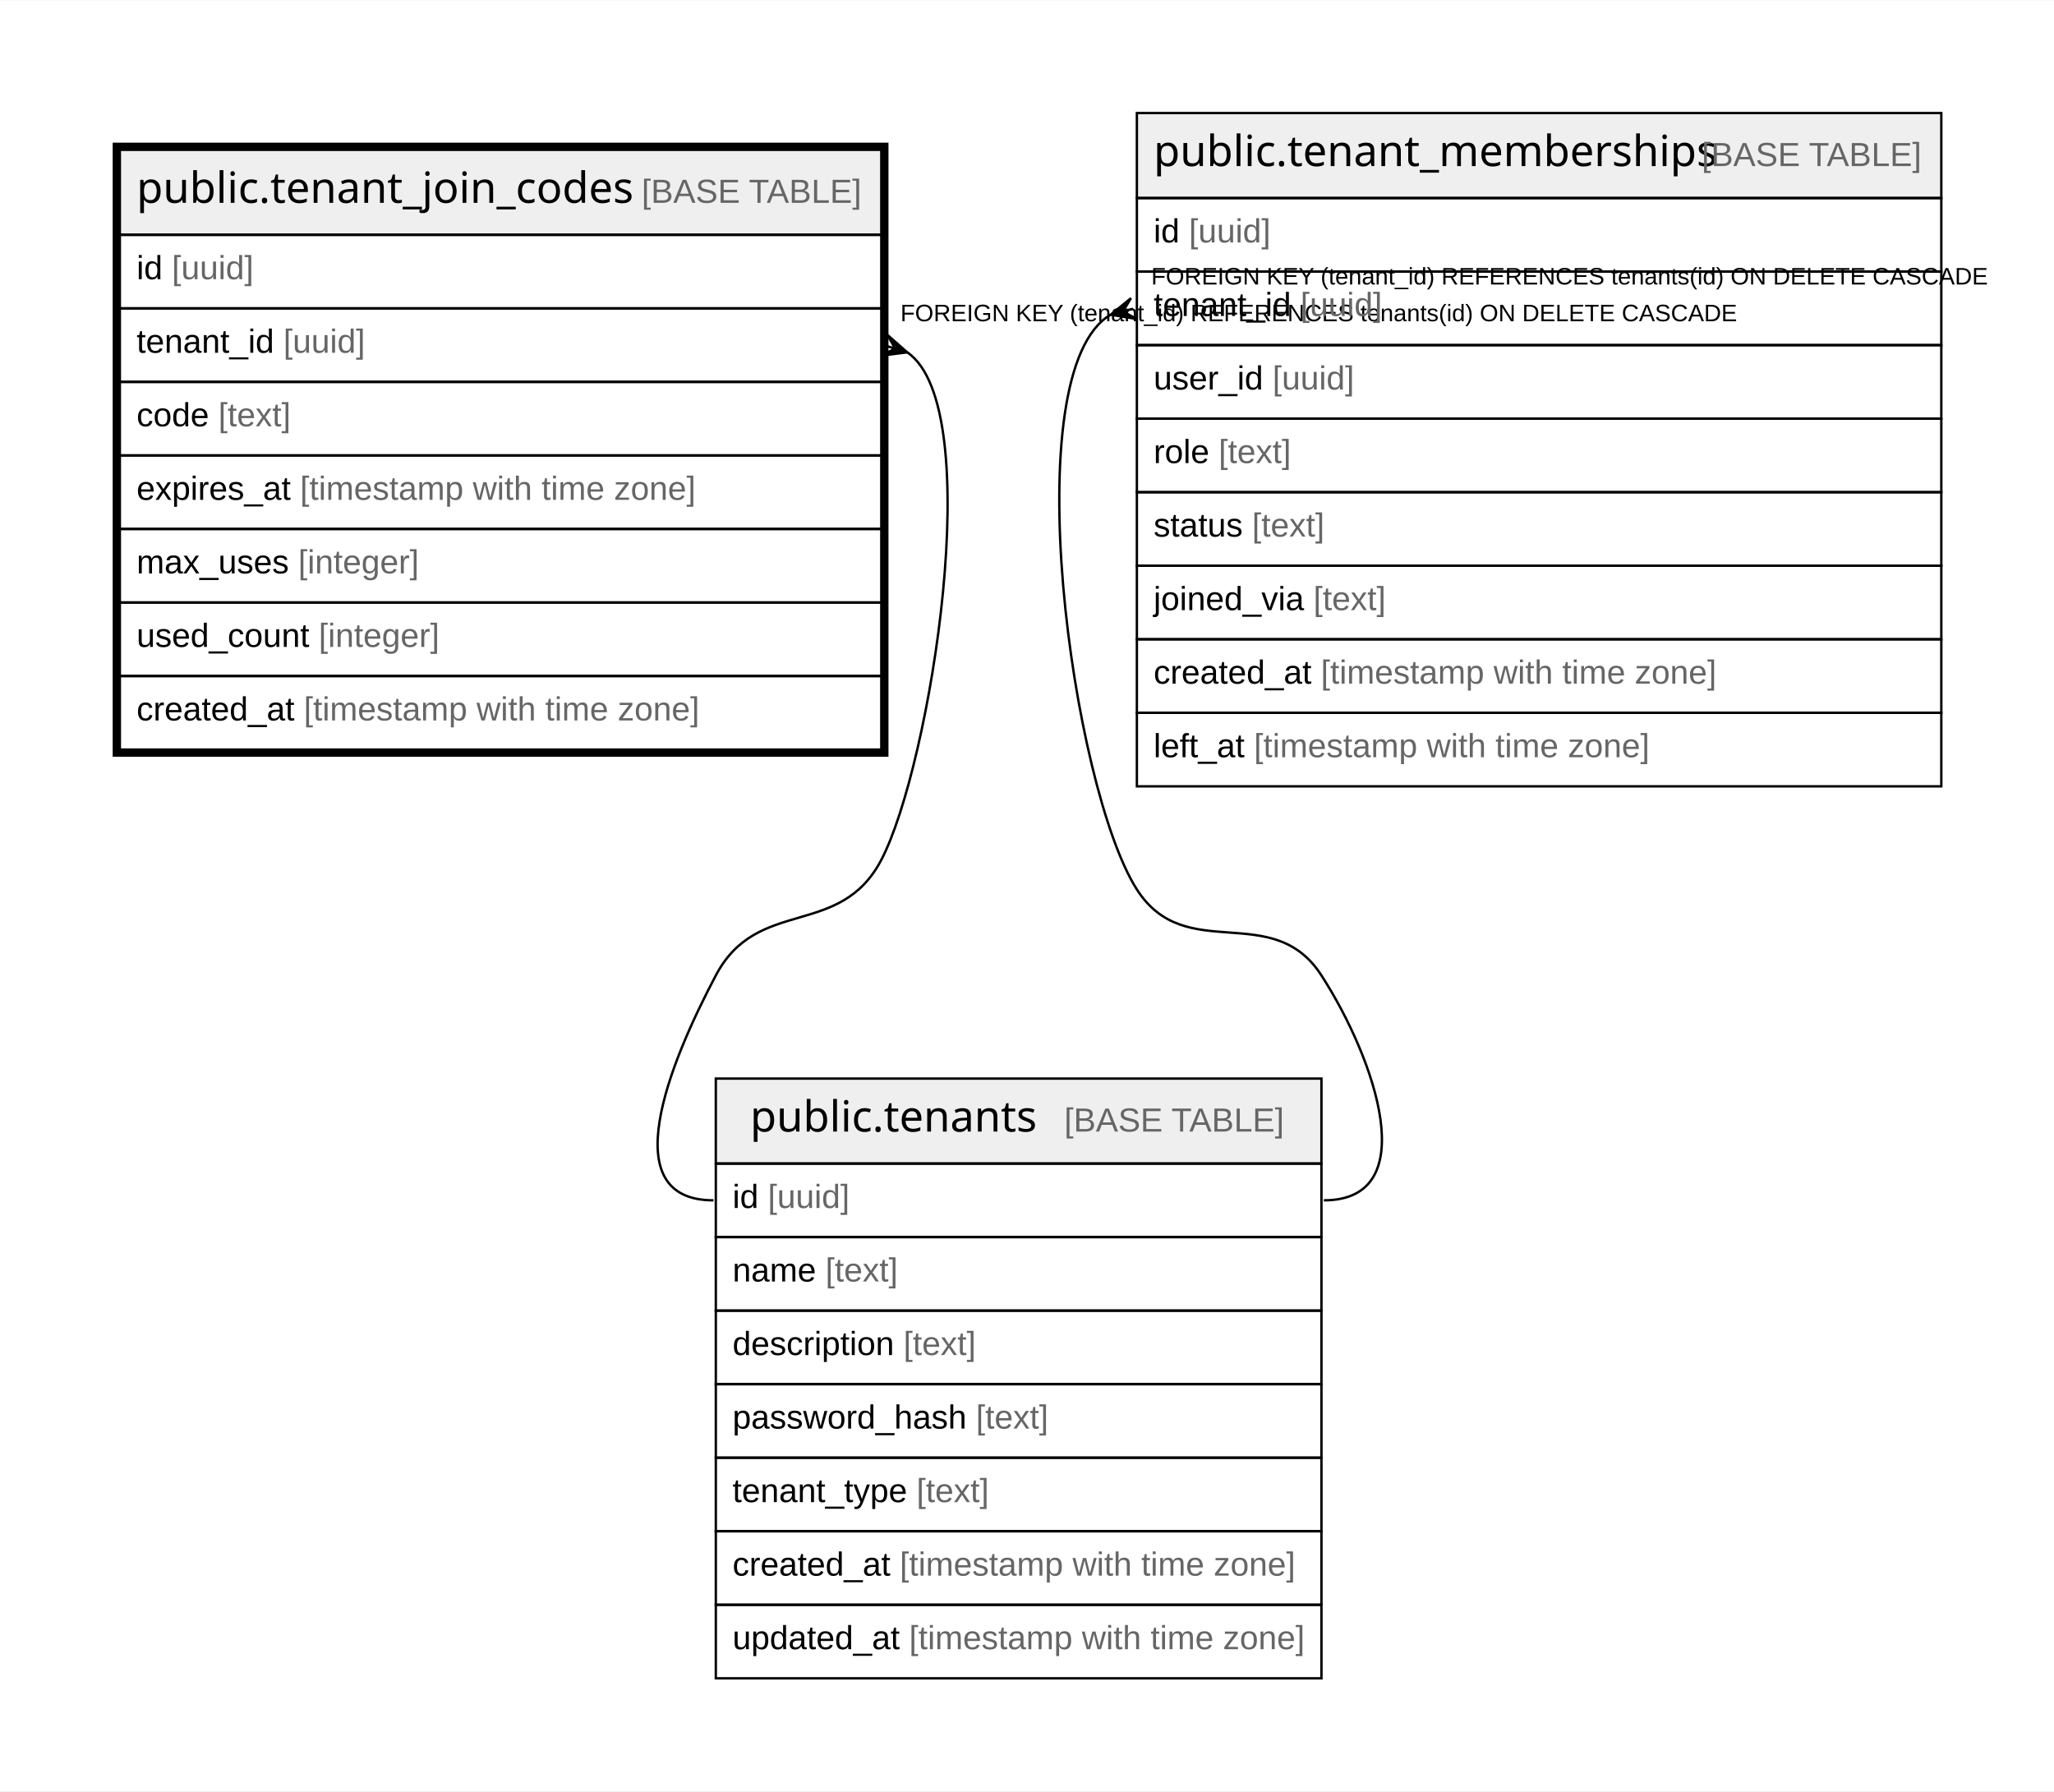
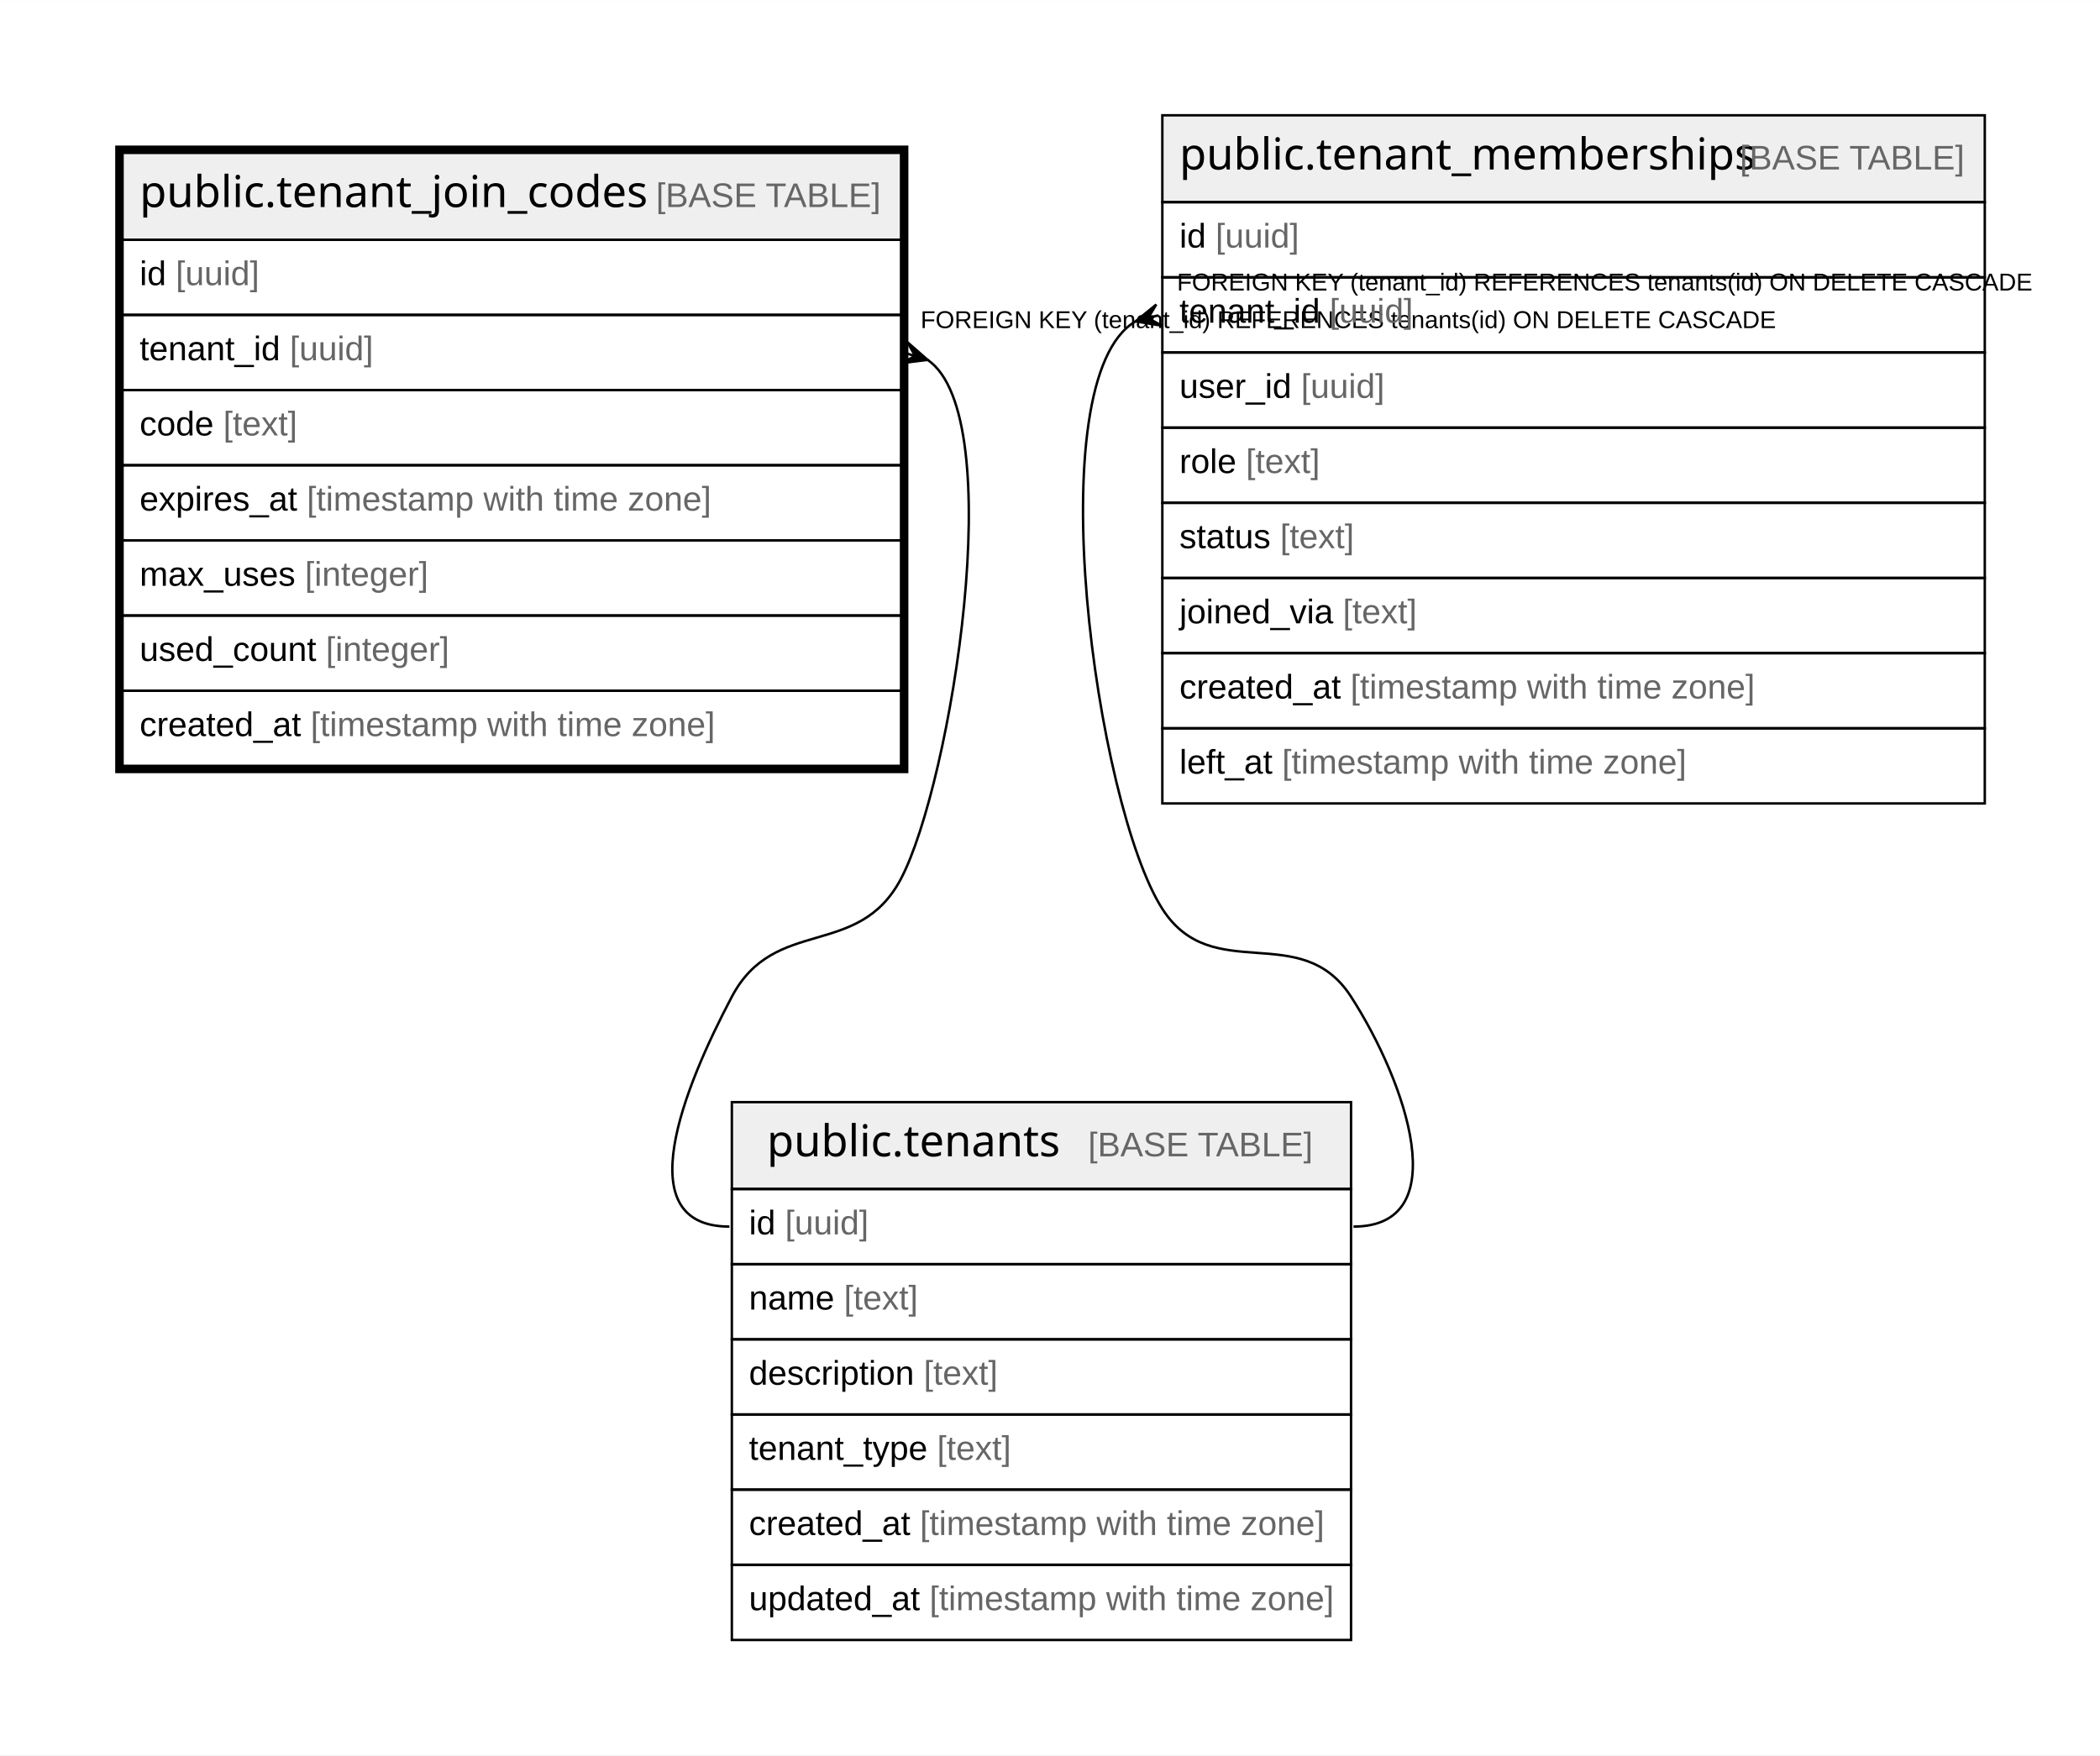
- <svg xmlns="http://www.w3.org/2000/svg" width="860pt" height="750pt" viewBox="0.00 0.00 860.35 750.00">
-   <g id="graph0" class="graph" transform="scale(1 1) rotate(0) translate(4 746)">
-     <polygon fill="white" stroke="none" points="-4,4 -4,-746 856.35,-746 856.35,4 -4,4" />
+ <svg xmlns="http://www.w3.org/2000/svg" width="860pt" height="719pt" viewBox="0.00 0.00 860.35 719.20">
+   <g id="graph0" class="graph" transform="scale(1 1) rotate(0) translate(4 715.2)">
+     <polygon fill="white" stroke="none" points="-4,4 -4,-715.2 856.35,-715.2 856.35,4 -4,4" />
    <g id="node1" class="node">
-       <polygon fill="#efefef" stroke="none" points="46.2,-647.8 46.2,-683.4 365.15,-683.4 365.15,-647.8 46.2,-647.8" />
-       <polygon fill="none" stroke="black" points="46.2,-647.8 46.2,-683.4 365.15,-683.4 365.15,-647.8 46.2,-647.8" />
-       <text text-anchor="start" x="53.2" y="-661.2" font-family="Arial Bold" font-size="18.00">public.tenant_join_codes</text>
-       <text text-anchor="start" x="233.66" y="-661.2" font-family="Arial" font-size="14.00">    </text>
-       <text text-anchor="start" x="264.77" y="-661.2" font-family="Arial" font-size="14.00" fill="#666666">[BASE TABLE]</text>
-       <polygon fill="none" stroke="black" points="46.2,-617 46.2,-647.8 365.15,-647.8 365.15,-617 46.2,-617" />
-       <text text-anchor="start" x="53.2" y="-629.2" font-family="Arial" font-size="14.00">id </text>
-       <text text-anchor="start" x="67.99" y="-629.2" font-family="Arial" font-size="14.00" fill="#666666">[uuid]</text>
+       <polygon fill="#efefef" stroke="none" points="46.2,-617 46.2,-652.6 365.15,-652.6 365.15,-617 46.2,-617" />
+       <polygon fill="none" stroke="black" points="46.2,-617 46.2,-652.6 365.15,-652.6 365.15,-617 46.2,-617" />
+       <text text-anchor="start" x="53.2" y="-630.4" font-family="Arial Bold" font-size="18.00">public.tenant_join_codes</text>
+       <text text-anchor="start" x="233.66" y="-630.4" font-family="Arial" font-size="14.00">    </text>
+       <text text-anchor="start" x="264.77" y="-630.4" font-family="Arial" font-size="14.00" fill="#666666">[BASE TABLE]</text>
      <polygon fill="none" stroke="black" points="46.2,-586.2 46.2,-617 365.15,-617 365.15,-586.2 46.2,-586.2" />
-       <text text-anchor="start" x="53.2" y="-598.4" font-family="Arial" font-size="14.00">tenant_id </text>
-       <text text-anchor="start" x="114.7" y="-598.4" font-family="Arial" font-size="14.00" fill="#666666">[uuid]</text>
+       <text text-anchor="start" x="53.2" y="-598.4" font-family="Arial" font-size="14.00">id </text>
+       <text text-anchor="start" x="67.99" y="-598.4" font-family="Arial" font-size="14.00" fill="#666666">[uuid]</text>
      <polygon fill="none" stroke="black" points="46.2,-555.4 46.2,-586.2 365.15,-586.2 365.15,-555.4 46.2,-555.4" />
-       <text text-anchor="start" x="53.2" y="-567.6" font-family="Arial" font-size="14.00">code </text>
-       <text text-anchor="start" x="87.45" y="-567.6" font-family="Arial" font-size="14.00" fill="#666666">[text]</text>
+       <text text-anchor="start" x="53.2" y="-567.6" font-family="Arial" font-size="14.00">tenant_id </text>
+       <text text-anchor="start" x="114.7" y="-567.6" font-family="Arial" font-size="14.00" fill="#666666">[uuid]</text>
      <polygon fill="none" stroke="black" points="46.2,-524.6 46.2,-555.4 365.15,-555.4 365.15,-524.6 46.2,-524.6" />
-       <text text-anchor="start" x="53.2" y="-536.8" font-family="Arial" font-size="14.00">expires_at </text>
-       <text text-anchor="start" x="121.68" y="-536.8" font-family="Arial" font-size="14.00" fill="#666666">[timestamp with time zone]</text>
+       <text text-anchor="start" x="53.2" y="-536.8" font-family="Arial" font-size="14.00">code </text>
+       <text text-anchor="start" x="87.45" y="-536.8" font-family="Arial" font-size="14.00" fill="#666666">[text]</text>
      <polygon fill="none" stroke="black" points="46.2,-493.8 46.2,-524.6 365.15,-524.6 365.15,-493.8 46.2,-493.8" />
-       <text text-anchor="start" x="53.2" y="-506" font-family="Arial" font-size="14.00">max_uses </text>
-       <text text-anchor="start" x="120.9" y="-506" font-family="Arial" font-size="14.00" fill="#666666">[integer]</text>
+       <text text-anchor="start" x="53.2" y="-506" font-family="Arial" font-size="14.00">expires_at </text>
+       <text text-anchor="start" x="121.68" y="-506" font-family="Arial" font-size="14.00" fill="#666666">[timestamp with time zone]</text>
      <polygon fill="none" stroke="black" points="46.2,-463 46.2,-493.8 365.15,-493.8 365.15,-463 46.2,-463" />
-       <text text-anchor="start" x="53.2" y="-475.2" font-family="Arial" font-size="14.00">used_count </text>
-       <text text-anchor="start" x="129.48" y="-475.2" font-family="Arial" font-size="14.00" fill="#666666">[integer]</text>
+       <text text-anchor="start" x="53.2" y="-475.2" font-family="Arial" font-size="14.00">max_uses </text>
+       <text text-anchor="start" x="120.9" y="-475.2" font-family="Arial" font-size="14.00" fill="#666666">[integer]</text>
      <polygon fill="none" stroke="black" points="46.2,-432.2 46.2,-463 365.15,-463 365.15,-432.2 46.2,-432.2" />
-       <text text-anchor="start" x="53.2" y="-444.4" font-family="Arial" font-size="14.00">created_at </text>
-       <text text-anchor="start" x="123.25" y="-444.4" font-family="Arial" font-size="14.00" fill="#666666">[timestamp with time zone]</text>
-       <polygon fill="none" stroke="black" stroke-width="3" points="44.7,-430.7 44.7,-684.9 366.65,-684.9 366.65,-430.7 44.7,-430.7" />
+       <text text-anchor="start" x="53.2" y="-444.4" font-family="Arial" font-size="14.00">used_count </text>
+       <text text-anchor="start" x="129.48" y="-444.4" font-family="Arial" font-size="14.00" fill="#666666">[integer]</text>
+       <polygon fill="none" stroke="black" points="46.2,-401.4 46.2,-432.2 365.15,-432.2 365.15,-401.4 46.2,-401.4" />
+       <text text-anchor="start" x="53.2" y="-413.6" font-family="Arial" font-size="14.00">created_at </text>
+       <text text-anchor="start" x="123.25" y="-413.6" font-family="Arial" font-size="14.00" fill="#666666">[timestamp with time zone]</text>
+       <polygon fill="none" stroke="black" stroke-width="3" points="44.7,-399.9 44.7,-654.1 366.65,-654.1 366.65,-399.9 44.7,-399.9" />
    </g>
    <g id="node2" class="node">
-       <polygon fill="#efefef" stroke="none" points="295.83,-258.8 295.83,-294.4 549.51,-294.4 549.51,-258.8 295.83,-258.8" />
-       <polygon fill="none" stroke="black" points="295.83,-258.8 295.83,-294.4 549.51,-294.4 549.51,-258.8 295.83,-258.8" />
-       <text text-anchor="start" x="310.19" y="-272.2" font-family="Arial Bold" font-size="18.00">public.tenants</text>
-       <text text-anchor="start" x="410.67" y="-272.2" font-family="Arial" font-size="14.00">    </text>
-       <text text-anchor="start" x="441.78" y="-272.2" font-family="Arial" font-size="14.00" fill="#666666">[BASE TABLE]</text>
-       <polygon fill="none" stroke="black" points="295.83,-228 295.83,-258.8 549.51,-258.8 549.51,-228 295.83,-228" />
-       <text text-anchor="start" x="302.83" y="-240.2" font-family="Arial" font-size="14.00">id </text>
-       <text text-anchor="start" x="317.62" y="-240.2" font-family="Arial" font-size="14.00" fill="#666666">[uuid]</text>
+       <polygon fill="#efefef" stroke="none" points="295.83,-228 295.83,-263.6 549.51,-263.6 549.51,-228 295.83,-228" />
+       <polygon fill="none" stroke="black" points="295.83,-228 295.83,-263.6 549.51,-263.6 549.51,-228 295.83,-228" />
+       <text text-anchor="start" x="310.19" y="-241.4" font-family="Arial Bold" font-size="18.00">public.tenants</text>
+       <text text-anchor="start" x="410.67" y="-241.4" font-family="Arial" font-size="14.00">    </text>
+       <text text-anchor="start" x="441.78" y="-241.4" font-family="Arial" font-size="14.00" fill="#666666">[BASE TABLE]</text>
      <polygon fill="none" stroke="black" points="295.83,-197.2 295.83,-228 549.51,-228 549.51,-197.2 295.83,-197.2" />
-       <text text-anchor="start" x="302.83" y="-209.4" font-family="Arial" font-size="14.00">name </text>
-       <text text-anchor="start" x="341.74" y="-209.4" font-family="Arial" font-size="14.00" fill="#666666">[text]</text>
+       <text text-anchor="start" x="302.83" y="-209.4" font-family="Arial" font-size="14.00">id </text>
+       <text text-anchor="start" x="317.62" y="-209.4" font-family="Arial" font-size="14.00" fill="#666666">[uuid]</text>
      <polygon fill="none" stroke="black" points="295.83,-166.4 295.83,-197.2 549.51,-197.2 549.51,-166.4 295.83,-166.4" />
-       <text text-anchor="start" x="302.83" y="-178.6" font-family="Arial" font-size="14.00">description </text>
-       <text text-anchor="start" x="374.43" y="-178.6" font-family="Arial" font-size="14.00" fill="#666666">[text]</text>
+       <text text-anchor="start" x="302.83" y="-178.6" font-family="Arial" font-size="14.00">name </text>
+       <text text-anchor="start" x="341.74" y="-178.6" font-family="Arial" font-size="14.00" fill="#666666">[text]</text>
      <polygon fill="none" stroke="black" points="295.83,-135.6 295.83,-166.4 549.51,-166.4 549.51,-135.6 295.83,-135.6" />
-       <text text-anchor="start" x="302.83" y="-147.8" font-family="Arial" font-size="14.00">password_hash </text>
-       <text text-anchor="start" x="404.78" y="-147.8" font-family="Arial" font-size="14.00" fill="#666666">[text]</text>
+       <text text-anchor="start" x="302.83" y="-147.8" font-family="Arial" font-size="14.00">description </text>
+       <text text-anchor="start" x="374.43" y="-147.8" font-family="Arial" font-size="14.00" fill="#666666">[text]</text>
      <polygon fill="none" stroke="black" points="295.83,-104.8 295.83,-135.6 549.51,-135.6 549.51,-104.8 295.83,-104.8" />
      <text text-anchor="start" x="302.83" y="-117" font-family="Arial" font-size="14.00">tenant_type </text>
      <text text-anchor="start" x="379.89" y="-117" font-family="Arial" font-size="14.00" fill="#666666">[text]</text>
      <polygon fill="none" stroke="black" points="295.83,-74 295.83,-104.8 549.51,-104.8 549.51,-74 295.83,-74" />
      <text text-anchor="start" x="302.83" y="-86.2" font-family="Arial" font-size="14.00">created_at </text>
      <text text-anchor="start" x="372.88" y="-86.2" font-family="Arial" font-size="14.00" fill="#666666">[timestamp with time zone]</text>
      <polygon fill="none" stroke="black" points="295.83,-43.2 295.83,-74 549.51,-74 549.51,-43.2 295.83,-43.2" />
      <text text-anchor="start" x="302.83" y="-55.4" font-family="Arial" font-size="14.00">updated_at </text>
      <text text-anchor="start" x="376.79" y="-55.4" font-family="Arial" font-size="14.00" fill="#666666">[timestamp with time zone]</text>
    </g>
    <g id="edge1" class="edge">
-       <path fill="none" stroke="black" d="M376.05,-598.57C409.92,-575.34 385.66,-425.12 365.15,-386 347.7,-352.72 313.38,-370.82 295.83,-337.6 276.28,-300.58 252.96,-243.4 294.83,-243.4" />
-       <polygon fill="black" stroke="black" points="376.03,-598.58 365.15,-597.2 370.93,-600.14 366.79,-601.4 366.79,-601.4 366.79,-601.4 370.93,-600.14 367.78,-605.81 376.03,-598.58" />
-       <text text-anchor="start" x="373.15" y="-611.6" font-family="Arial" font-size="10.00">FOREIGN KEY (tenant_id) REFERENCES tenants(id) ON DELETE CASCADE</text>
+       <path fill="none" stroke="black" d="M376.05,-567.77C409.92,-544.54 385.66,-394.32 365.15,-355.2 347.7,-321.92 313.38,-340.02 295.83,-306.8 276.28,-269.78 252.96,-212.6 294.83,-212.6" />
+       <polygon fill="black" stroke="black" points="376.03,-567.78 365.15,-566.4 370.93,-569.34 366.79,-570.6 366.79,-570.6 366.79,-570.6 370.93,-569.34 367.78,-575.01 376.03,-567.78" />
+       <text text-anchor="start" x="373.15" y="-580.8" font-family="Arial" font-size="10.00">FOREIGN KEY (tenant_id) REFERENCES tenants(id) ON DELETE CASCADE</text>
    </g>
    <g id="node3" class="node">
-       <polygon fill="#efefef" stroke="none" points="472.2,-663.2 472.2,-698.8 809.15,-698.8 809.15,-663.2 472.2,-663.2" />
-       <polygon fill="none" stroke="black" points="472.2,-663.2 472.2,-698.8 809.15,-698.8 809.15,-663.2 472.2,-663.2" />
-       <text text-anchor="start" x="479.2" y="-676.6" font-family="Arial Bold" font-size="18.00">public.tenant_memberships</text>
-       <text text-anchor="start" x="677.66" y="-676.6" font-family="Arial" font-size="14.00">    </text>
-       <text text-anchor="start" x="708.77" y="-676.6" font-family="Arial" font-size="14.00" fill="#666666">[BASE TABLE]</text>
-       <polygon fill="none" stroke="black" points="472.2,-632.4 472.2,-663.2 809.15,-663.2 809.15,-632.4 472.2,-632.4" />
-       <text text-anchor="start" x="479.2" y="-644.6" font-family="Arial" font-size="14.00">id </text>
-       <text text-anchor="start" x="493.99" y="-644.6" font-family="Arial" font-size="14.00" fill="#666666">[uuid]</text>
+       <polygon fill="#efefef" stroke="none" points="472.2,-632.4 472.2,-668 809.15,-668 809.15,-632.4 472.2,-632.4" />
+       <polygon fill="none" stroke="black" points="472.2,-632.4 472.2,-668 809.15,-668 809.15,-632.4 472.2,-632.4" />
+       <text text-anchor="start" x="479.2" y="-645.8" font-family="Arial Bold" font-size="18.00">public.tenant_memberships</text>
+       <text text-anchor="start" x="677.66" y="-645.8" font-family="Arial" font-size="14.00">    </text>
+       <text text-anchor="start" x="708.77" y="-645.8" font-family="Arial" font-size="14.00" fill="#666666">[BASE TABLE]</text>
      <polygon fill="none" stroke="black" points="472.2,-601.6 472.2,-632.4 809.15,-632.4 809.15,-601.6 472.2,-601.6" />
-       <text text-anchor="start" x="479.2" y="-613.8" font-family="Arial" font-size="14.00">tenant_id </text>
-       <text text-anchor="start" x="540.7" y="-613.8" font-family="Arial" font-size="14.00" fill="#666666">[uuid]</text>
+       <text text-anchor="start" x="479.2" y="-613.8" font-family="Arial" font-size="14.00">id </text>
+       <text text-anchor="start" x="493.99" y="-613.8" font-family="Arial" font-size="14.00" fill="#666666">[uuid]</text>
      <polygon fill="none" stroke="black" points="472.2,-570.8 472.2,-601.6 809.15,-601.6 809.15,-570.8 472.2,-570.8" />
-       <text text-anchor="start" x="479.2" y="-583" font-family="Arial" font-size="14.00">user_id </text>
-       <text text-anchor="start" x="529.01" y="-583" font-family="Arial" font-size="14.00" fill="#666666">[uuid]</text>
+       <text text-anchor="start" x="479.2" y="-583" font-family="Arial" font-size="14.00">tenant_id </text>
+       <text text-anchor="start" x="540.7" y="-583" font-family="Arial" font-size="14.00" fill="#666666">[uuid]</text>
      <polygon fill="none" stroke="black" points="472.2,-540 472.2,-570.8 809.15,-570.8 809.15,-540 472.2,-540" />
-       <text text-anchor="start" x="479.2" y="-552.2" font-family="Arial" font-size="14.00">role </text>
-       <text text-anchor="start" x="506.43" y="-552.2" font-family="Arial" font-size="14.00" fill="#666666">[text]</text>
+       <text text-anchor="start" x="479.2" y="-552.2" font-family="Arial" font-size="14.00">user_id </text>
+       <text text-anchor="start" x="529.01" y="-552.2" font-family="Arial" font-size="14.00" fill="#666666">[uuid]</text>
      <polygon fill="none" stroke="black" points="472.2,-509.2 472.2,-540 809.15,-540 809.15,-509.2 472.2,-509.2" />
-       <text text-anchor="start" x="479.2" y="-521.4" font-family="Arial" font-size="14.00">status </text>
-       <text text-anchor="start" x="520.44" y="-521.4" font-family="Arial" font-size="14.00" fill="#666666">[text]</text>
+       <text text-anchor="start" x="479.2" y="-521.4" font-family="Arial" font-size="14.00">role </text>
+       <text text-anchor="start" x="506.43" y="-521.4" font-family="Arial" font-size="14.00" fill="#666666">[text]</text>
      <polygon fill="none" stroke="black" points="472.2,-478.4 472.2,-509.2 809.15,-509.2 809.15,-478.4 472.2,-478.4" />
-       <text text-anchor="start" x="479.2" y="-490.6" font-family="Arial" font-size="14.00">joined_via </text>
-       <text text-anchor="start" x="546.14" y="-490.6" font-family="Arial" font-size="14.00" fill="#666666">[text]</text>
+       <text text-anchor="start" x="479.2" y="-490.6" font-family="Arial" font-size="14.00">status </text>
+       <text text-anchor="start" x="520.44" y="-490.6" font-family="Arial" font-size="14.00" fill="#666666">[text]</text>
      <polygon fill="none" stroke="black" points="472.2,-447.6 472.2,-478.4 809.15,-478.4 809.15,-447.6 472.2,-447.6" />
-       <text text-anchor="start" x="479.2" y="-459.8" font-family="Arial" font-size="14.00">created_at </text>
-       <text text-anchor="start" x="549.25" y="-459.8" font-family="Arial" font-size="14.00" fill="#666666">[timestamp with time zone]</text>
+       <text text-anchor="start" x="479.2" y="-459.8" font-family="Arial" font-size="14.00">joined_via </text>
+       <text text-anchor="start" x="546.14" y="-459.8" font-family="Arial" font-size="14.00" fill="#666666">[text]</text>
      <polygon fill="none" stroke="black" points="472.2,-416.8 472.2,-447.6 809.15,-447.6 809.15,-416.8 472.2,-416.8" />
-       <text text-anchor="start" x="479.2" y="-429" font-family="Arial" font-size="14.00">left_at </text>
-       <text text-anchor="start" x="521.23" y="-429" font-family="Arial" font-size="14.00" fill="#666666">[timestamp with time zone]</text>
+       <text text-anchor="start" x="479.2" y="-429" font-family="Arial" font-size="14.00">created_at </text>
+       <text text-anchor="start" x="549.25" y="-429" font-family="Arial" font-size="14.00" fill="#666666">[timestamp with time zone]</text>
+       <polygon fill="none" stroke="black" points="472.2,-386 472.2,-416.8 809.15,-416.8 809.15,-386 472.2,-386" />
+       <text text-anchor="start" x="479.2" y="-398.2" font-family="Arial" font-size="14.00">left_at </text>
+       <text text-anchor="start" x="521.23" y="-398.2" font-family="Arial" font-size="14.00" fill="#666666">[timestamp with time zone]</text>
    </g>
    <g id="edge2" class="edge">
-       <path fill="none" stroke="black" d="M461.2,-614.34C420.67,-590.66 445.03,-416.04 472.2,-373.6 492.64,-341.68 528.97,-369.45 549.51,-337.6 572.21,-302.41 592.38,-243.4 550.51,-243.4" />
-       <polygon fill="black" stroke="black" points="461.21,-614.34 469.72,-621.26 466.37,-615.71 470.55,-616.83 470.55,-616.83 470.55,-616.83 466.37,-615.71 472.03,-612.57 461.21,-614.34" />
-       <text text-anchor="start" x="478.2" y="-627" font-family="Arial" font-size="10.00">FOREIGN KEY (tenant_id) REFERENCES tenants(id) ON DELETE CASCADE</text>
+       <path fill="none" stroke="black" d="M461.2,-583.54C420.67,-559.86 445.03,-385.24 472.2,-342.8 492.64,-310.88 528.97,-338.65 549.51,-306.8 572.21,-271.61 592.38,-212.6 550.51,-212.6" />
+       <polygon fill="black" stroke="black" points="461.21,-583.54 469.72,-590.46 466.37,-584.91 470.55,-586.03 470.55,-586.03 470.55,-586.03 466.37,-584.91 472.03,-581.77 461.21,-583.54" />
+       <text text-anchor="start" x="478.2" y="-596.2" font-family="Arial" font-size="10.00">FOREIGN KEY (tenant_id) REFERENCES tenants(id) ON DELETE CASCADE</text>
    </g>
  </g>
</svg>
